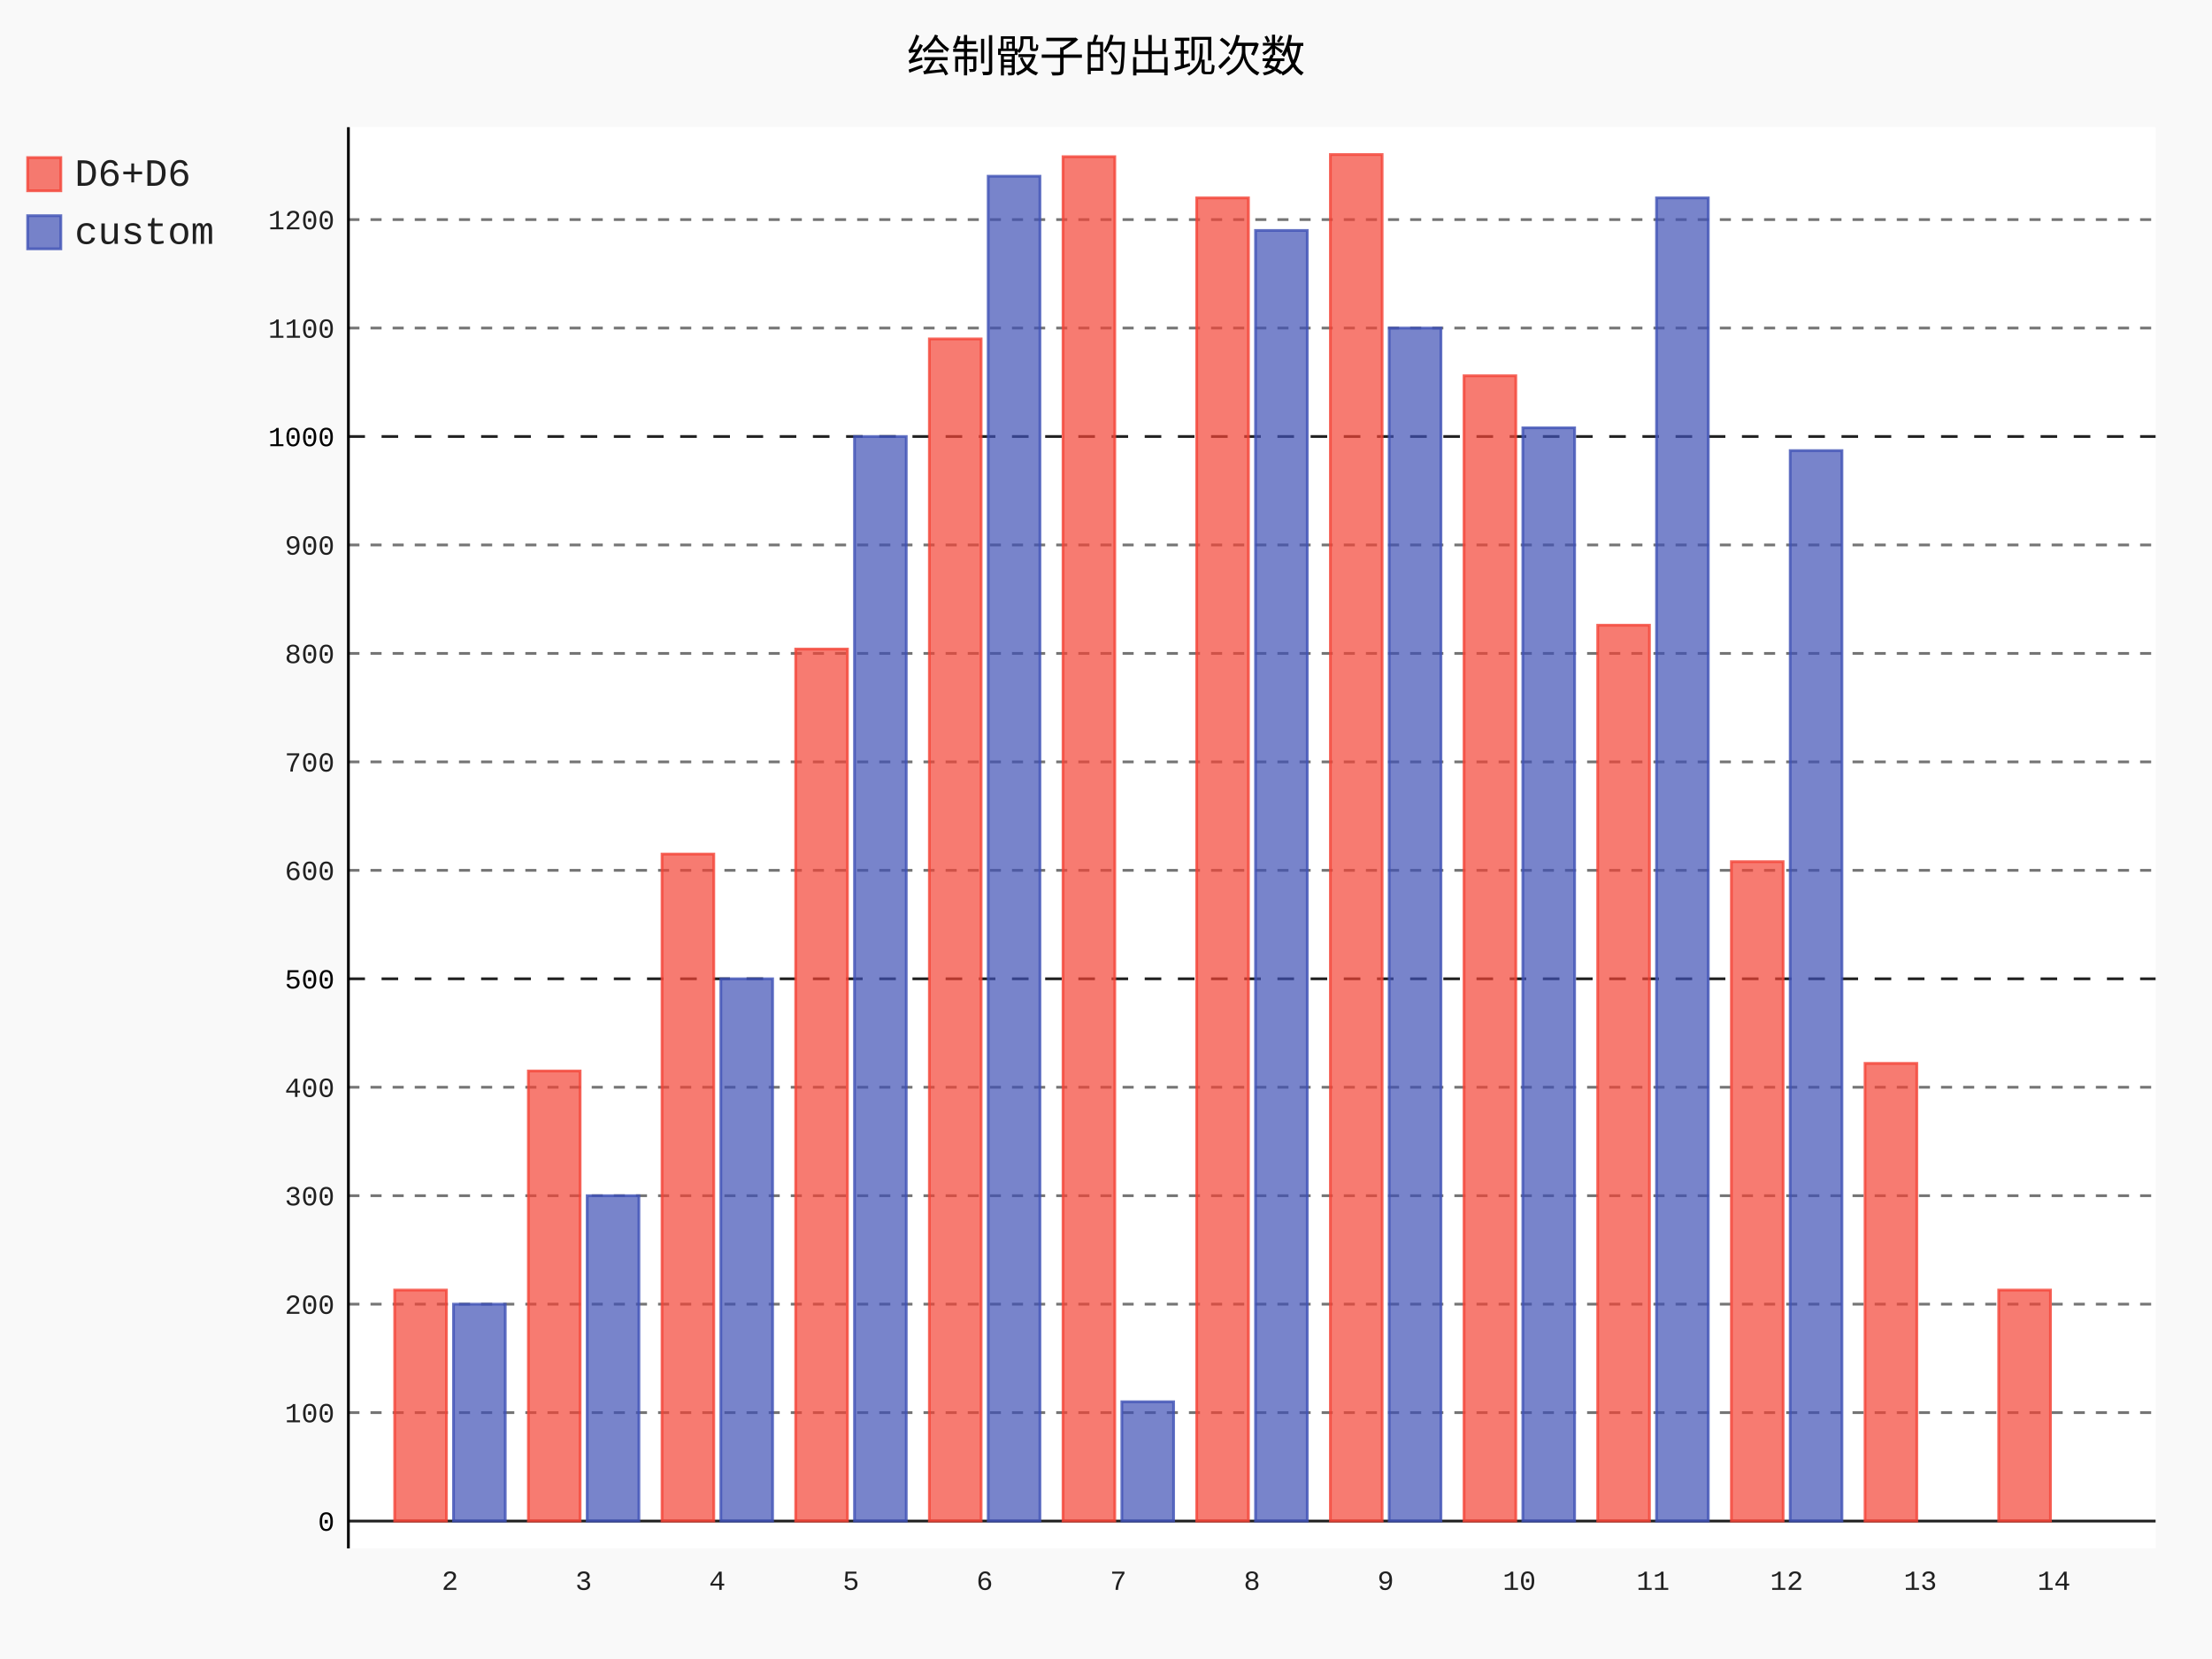
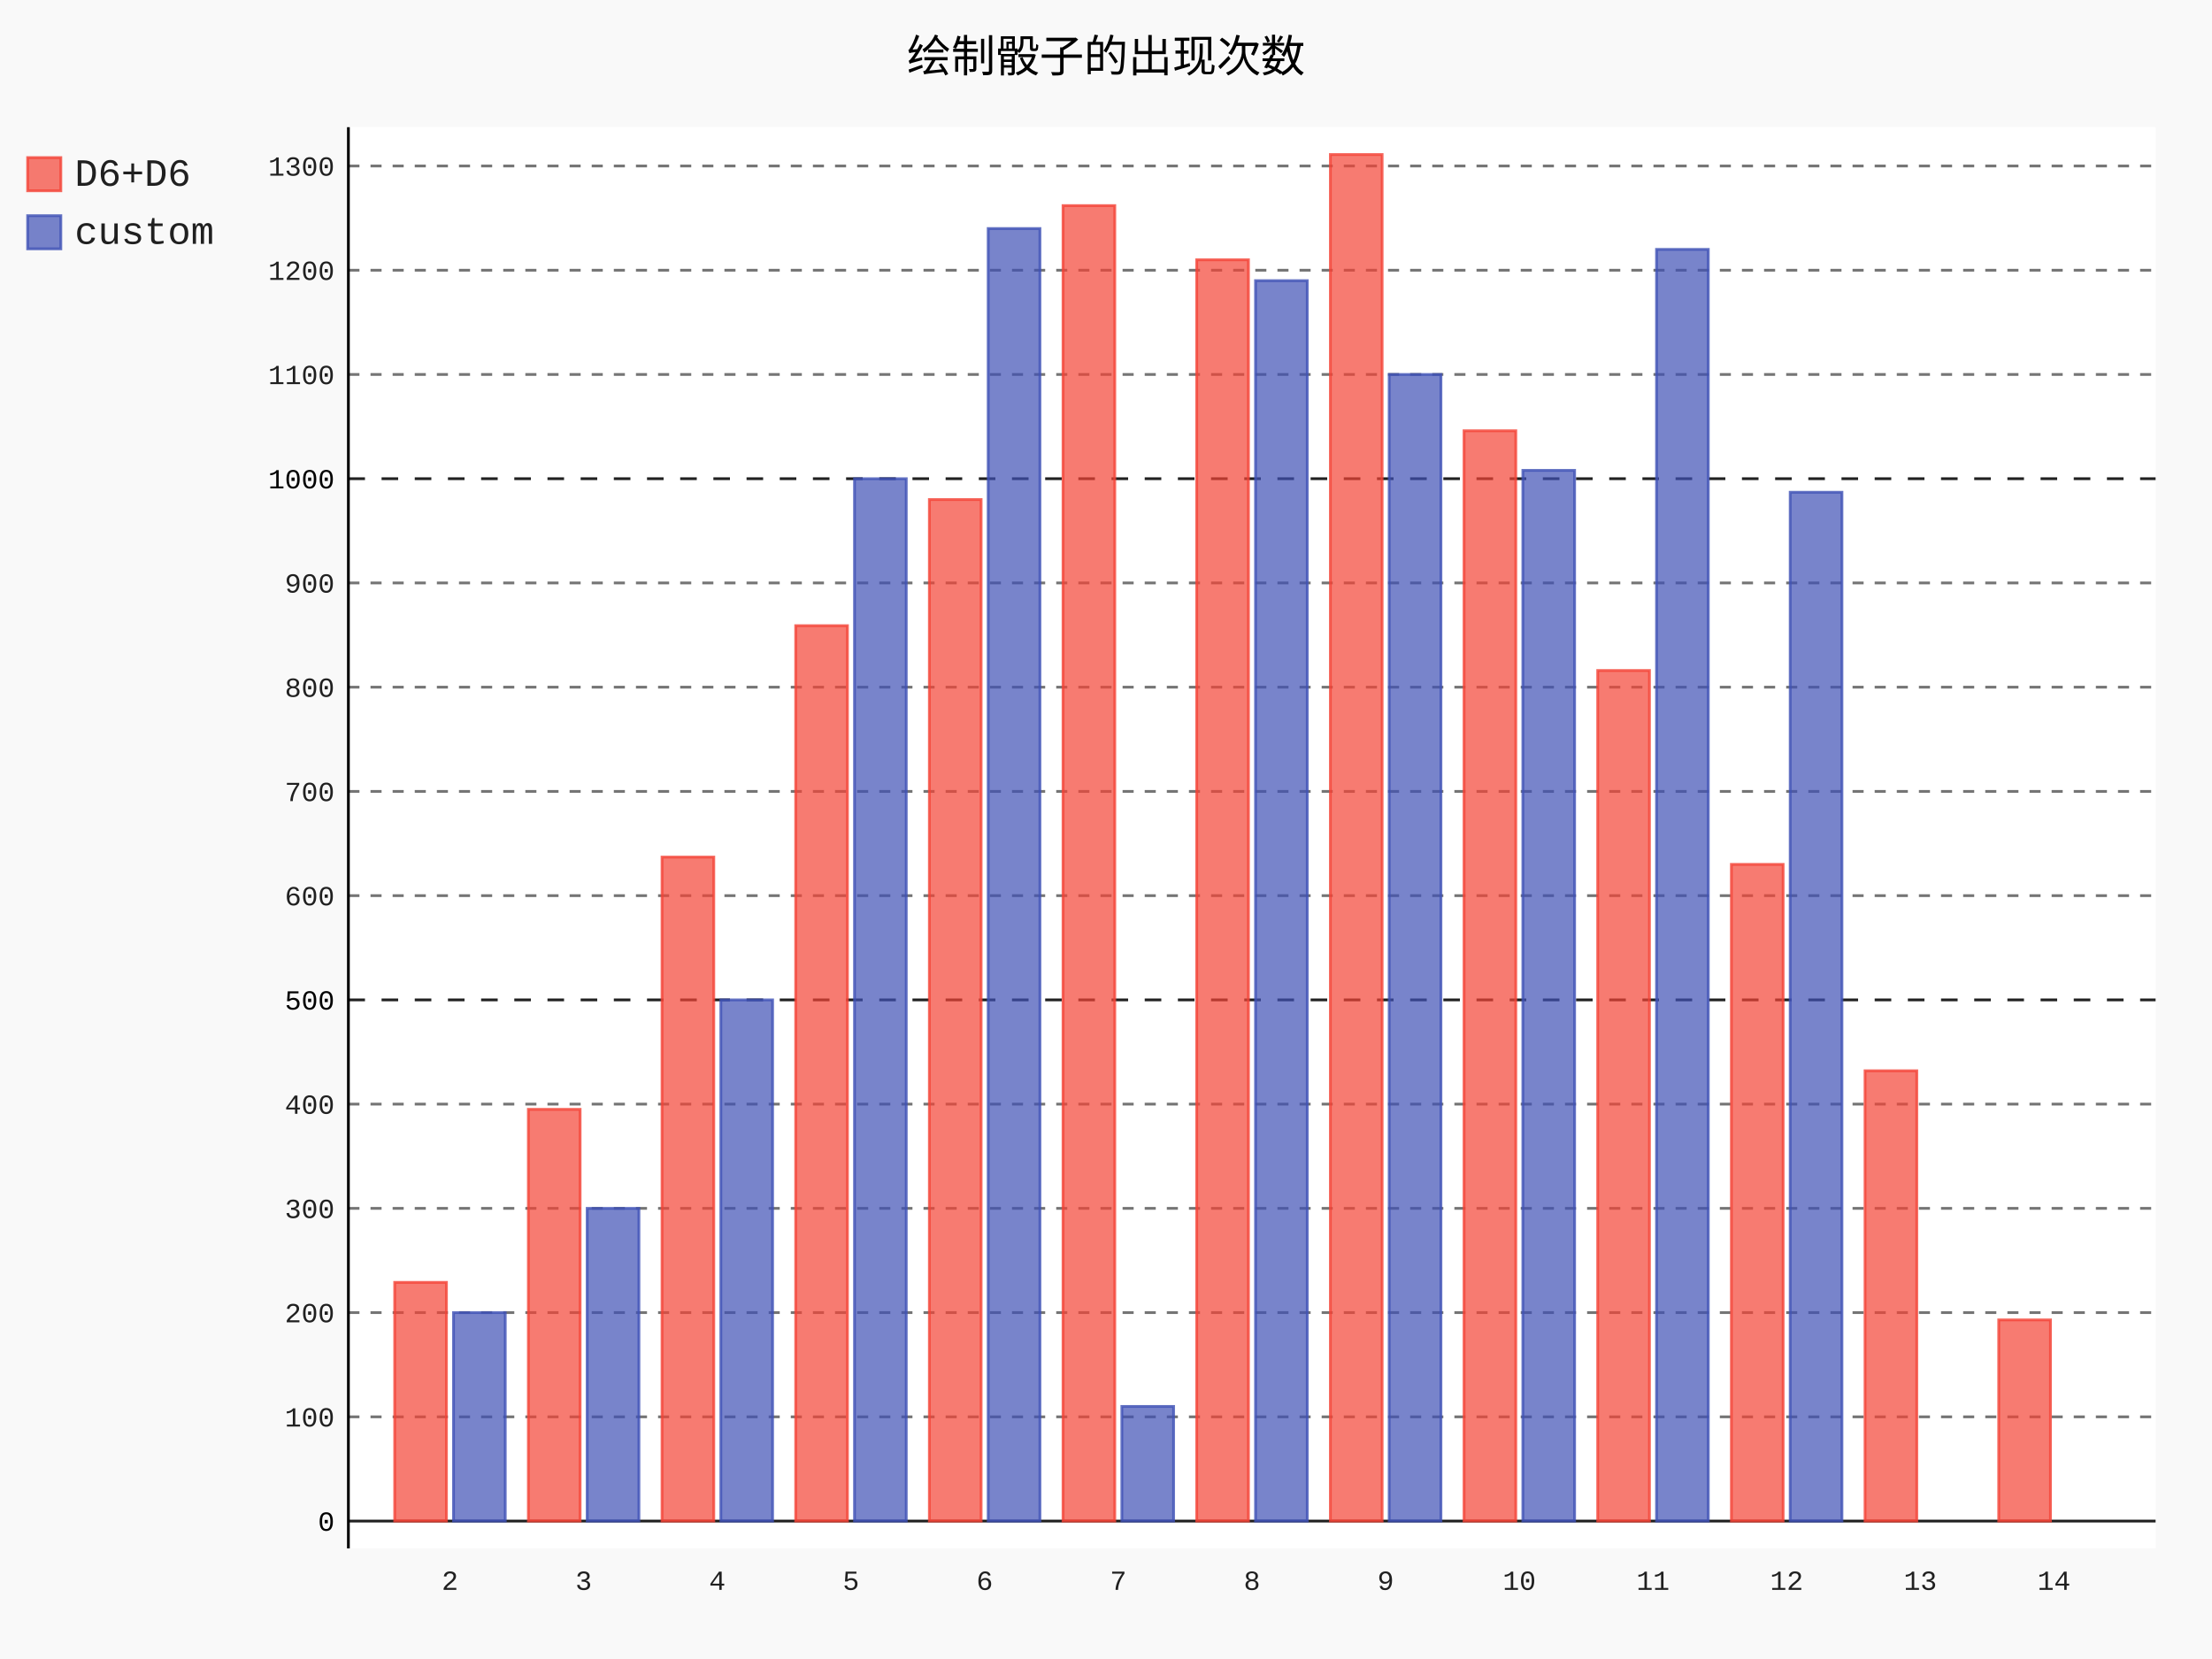
- <svg xmlns="http://www.w3.org/2000/svg" id="chart-95f8122e-3323-46b1-a110-5b7c514f5317" class="pygal-chart" viewBox="0 0 800 600">
+ <svg xmlns="http://www.w3.org/2000/svg" class="pygal-chart" id="chart-ae7b9d26-a4ba-4b84-ab00-3c14252d86ab" viewBox="0 0 800 600">
  <defs>
-     <style type="text/css">#chart-95f8122e-3323-46b1-a110-5b7c514f5317{-webkit-user-select:none;-webkit-font-smoothing:antialiased;font-family:Consolas,"Liberation Mono",Menlo,Courier,monospace}#chart-95f8122e-3323-46b1-a110-5b7c514f5317 .title{font-family:Consolas,"Liberation Mono",Menlo,Courier,monospace;font-size:16px}#chart-95f8122e-3323-46b1-a110-5b7c514f5317 .legends .legend text{font-family:Consolas,"Liberation Mono",Menlo,Courier,monospace;font-size:14px}#chart-95f8122e-3323-46b1-a110-5b7c514f5317 .axis text{font-family:Consolas,"Liberation Mono",Menlo,Courier,monospace;font-size:10px}#chart-95f8122e-3323-46b1-a110-5b7c514f5317 .axis text.major{font-family:Consolas,"Liberation Mono",Menlo,Courier,monospace;font-size:10px}#chart-95f8122e-3323-46b1-a110-5b7c514f5317 .text-overlay text.value{font-family:Consolas,"Liberation Mono",Menlo,Courier,monospace;font-size:16px}#chart-95f8122e-3323-46b1-a110-5b7c514f5317 .text-overlay text.label{font-family:Consolas,"Liberation Mono",Menlo,Courier,monospace;font-size:10px}#chart-95f8122e-3323-46b1-a110-5b7c514f5317 .tooltip{font-family:Consolas,"Liberation Mono",Menlo,Courier,monospace;font-size:14px}#chart-95f8122e-3323-46b1-a110-5b7c514f5317 text.no_data{font-family:Consolas,"Liberation Mono",Menlo,Courier,monospace;font-size:64px}
- #chart-95f8122e-3323-46b1-a110-5b7c514f5317{background-color:rgba(249,249,249,1)}#chart-95f8122e-3323-46b1-a110-5b7c514f5317 path,#chart-95f8122e-3323-46b1-a110-5b7c514f5317 line,#chart-95f8122e-3323-46b1-a110-5b7c514f5317 rect,#chart-95f8122e-3323-46b1-a110-5b7c514f5317 circle{-webkit-transition:150ms;-moz-transition:150ms;transition:150ms}#chart-95f8122e-3323-46b1-a110-5b7c514f5317 .graph &gt; .background{fill:rgba(249,249,249,1)}#chart-95f8122e-3323-46b1-a110-5b7c514f5317 .plot &gt; .background{fill:rgba(255,255,255,1)}#chart-95f8122e-3323-46b1-a110-5b7c514f5317 .graph{fill:rgba(0,0,0,.87)}#chart-95f8122e-3323-46b1-a110-5b7c514f5317 text.no_data{fill:rgba(0,0,0,1)}#chart-95f8122e-3323-46b1-a110-5b7c514f5317 .title{fill:rgba(0,0,0,1)}#chart-95f8122e-3323-46b1-a110-5b7c514f5317 .legends .legend text{fill:rgba(0,0,0,.87)}#chart-95f8122e-3323-46b1-a110-5b7c514f5317 .legends .legend:hover text{fill:rgba(0,0,0,1)}#chart-95f8122e-3323-46b1-a110-5b7c514f5317 .axis .line{stroke:rgba(0,0,0,1)}#chart-95f8122e-3323-46b1-a110-5b7c514f5317 .axis .guide.line{stroke:rgba(0,0,0,.54)}#chart-95f8122e-3323-46b1-a110-5b7c514f5317 .axis .major.line{stroke:rgba(0,0,0,.87)}#chart-95f8122e-3323-46b1-a110-5b7c514f5317 .axis text.major{fill:rgba(0,0,0,1)}#chart-95f8122e-3323-46b1-a110-5b7c514f5317 .axis.y .guides:hover .guide.line,#chart-95f8122e-3323-46b1-a110-5b7c514f5317 .line-graph .axis.x .guides:hover .guide.line,#chart-95f8122e-3323-46b1-a110-5b7c514f5317 .stackedline-graph .axis.x .guides:hover .guide.line,#chart-95f8122e-3323-46b1-a110-5b7c514f5317 .xy-graph .axis.x .guides:hover .guide.line{stroke:rgba(0,0,0,1)}#chart-95f8122e-3323-46b1-a110-5b7c514f5317 .axis .guides:hover text{fill:rgba(0,0,0,1)}#chart-95f8122e-3323-46b1-a110-5b7c514f5317 .reactive{fill-opacity:.7;stroke-opacity:.8}#chart-95f8122e-3323-46b1-a110-5b7c514f5317 .ci{stroke:rgba(0,0,0,.87)}#chart-95f8122e-3323-46b1-a110-5b7c514f5317 .reactive.active,#chart-95f8122e-3323-46b1-a110-5b7c514f5317 .active .reactive{fill-opacity:.8;stroke-opacity:.9;stroke-width:4}#chart-95f8122e-3323-46b1-a110-5b7c514f5317 .ci .reactive.active{stroke-width:1.5}#chart-95f8122e-3323-46b1-a110-5b7c514f5317 .series text{fill:rgba(0,0,0,1)}#chart-95f8122e-3323-46b1-a110-5b7c514f5317 .tooltip rect{fill:rgba(255,255,255,1);stroke:rgba(0,0,0,1);-webkit-transition:opacity 150ms;-moz-transition:opacity 150ms;transition:opacity 150ms}#chart-95f8122e-3323-46b1-a110-5b7c514f5317 .tooltip .label{fill:rgba(0,0,0,.87)}#chart-95f8122e-3323-46b1-a110-5b7c514f5317 .tooltip .label{fill:rgba(0,0,0,.87)}#chart-95f8122e-3323-46b1-a110-5b7c514f5317 .tooltip .legend{font-size:.8em;fill:rgba(0,0,0,.54)}#chart-95f8122e-3323-46b1-a110-5b7c514f5317 .tooltip .x_label{font-size:.6em;fill:rgba(0,0,0,1)}#chart-95f8122e-3323-46b1-a110-5b7c514f5317 .tooltip .xlink{font-size:.5em;text-decoration:underline}#chart-95f8122e-3323-46b1-a110-5b7c514f5317 .tooltip .value{font-size:1.5em}#chart-95f8122e-3323-46b1-a110-5b7c514f5317 .bound{font-size:.5em}#chart-95f8122e-3323-46b1-a110-5b7c514f5317 .max-value{font-size:.75em;fill:rgba(0,0,0,.54)}#chart-95f8122e-3323-46b1-a110-5b7c514f5317 .map-element{fill:rgba(255,255,255,1);stroke:rgba(0,0,0,.54) !important}#chart-95f8122e-3323-46b1-a110-5b7c514f5317 .map-element .reactive{fill-opacity:inherit;stroke-opacity:inherit}#chart-95f8122e-3323-46b1-a110-5b7c514f5317 .color-0,#chart-95f8122e-3323-46b1-a110-5b7c514f5317 .color-0 a:visited{stroke:#F44336;fill:#F44336}#chart-95f8122e-3323-46b1-a110-5b7c514f5317 .color-1,#chart-95f8122e-3323-46b1-a110-5b7c514f5317 .color-1 a:visited{stroke:#3F51B5;fill:#3F51B5}#chart-95f8122e-3323-46b1-a110-5b7c514f5317 .text-overlay .color-0 text{fill:black}#chart-95f8122e-3323-46b1-a110-5b7c514f5317 .text-overlay .color-1 text{fill:black}
- #chart-95f8122e-3323-46b1-a110-5b7c514f5317 text.no_data{text-anchor:middle}#chart-95f8122e-3323-46b1-a110-5b7c514f5317 .guide.line{fill:none}#chart-95f8122e-3323-46b1-a110-5b7c514f5317 .centered{text-anchor:middle}#chart-95f8122e-3323-46b1-a110-5b7c514f5317 .title{text-anchor:middle}#chart-95f8122e-3323-46b1-a110-5b7c514f5317 .legends .legend text{fill-opacity:1}#chart-95f8122e-3323-46b1-a110-5b7c514f5317 .axis.x text{text-anchor:middle}#chart-95f8122e-3323-46b1-a110-5b7c514f5317 .axis.x:not(.web) text[transform]{text-anchor:start}#chart-95f8122e-3323-46b1-a110-5b7c514f5317 .axis.x:not(.web) text[transform].backwards{text-anchor:end}#chart-95f8122e-3323-46b1-a110-5b7c514f5317 .axis.y text{text-anchor:end}#chart-95f8122e-3323-46b1-a110-5b7c514f5317 .axis.y text[transform].backwards{text-anchor:start}#chart-95f8122e-3323-46b1-a110-5b7c514f5317 .axis.y2 text{text-anchor:start}#chart-95f8122e-3323-46b1-a110-5b7c514f5317 .axis.y2 text[transform].backwards{text-anchor:end}#chart-95f8122e-3323-46b1-a110-5b7c514f5317 .axis .guide.line{stroke-dasharray:4,4}#chart-95f8122e-3323-46b1-a110-5b7c514f5317 .axis .major.guide.line{stroke-dasharray:6,6}#chart-95f8122e-3323-46b1-a110-5b7c514f5317 .horizontal .axis.y .guide.line,#chart-95f8122e-3323-46b1-a110-5b7c514f5317 .horizontal .axis.y2 .guide.line,#chart-95f8122e-3323-46b1-a110-5b7c514f5317 .vertical .axis.x .guide.line{opacity:0}#chart-95f8122e-3323-46b1-a110-5b7c514f5317 .horizontal .axis.always_show .guide.line,#chart-95f8122e-3323-46b1-a110-5b7c514f5317 .vertical .axis.always_show .guide.line{opacity:1 !important}#chart-95f8122e-3323-46b1-a110-5b7c514f5317 .axis.y .guides:hover .guide.line,#chart-95f8122e-3323-46b1-a110-5b7c514f5317 .axis.y2 .guides:hover .guide.line,#chart-95f8122e-3323-46b1-a110-5b7c514f5317 .axis.x .guides:hover .guide.line{opacity:1}#chart-95f8122e-3323-46b1-a110-5b7c514f5317 .axis .guides:hover text{opacity:1}#chart-95f8122e-3323-46b1-a110-5b7c514f5317 .nofill{fill:none}#chart-95f8122e-3323-46b1-a110-5b7c514f5317 .subtle-fill{fill-opacity:.2}#chart-95f8122e-3323-46b1-a110-5b7c514f5317 .dot{stroke-width:1px;fill-opacity:1}#chart-95f8122e-3323-46b1-a110-5b7c514f5317 .dot.active{stroke-width:5px}#chart-95f8122e-3323-46b1-a110-5b7c514f5317 .dot.negative{fill:transparent}#chart-95f8122e-3323-46b1-a110-5b7c514f5317 text,#chart-95f8122e-3323-46b1-a110-5b7c514f5317 tspan{stroke:none !important}#chart-95f8122e-3323-46b1-a110-5b7c514f5317 .series text.active{opacity:1}#chart-95f8122e-3323-46b1-a110-5b7c514f5317 .tooltip rect{fill-opacity:.95;stroke-width:.5}#chart-95f8122e-3323-46b1-a110-5b7c514f5317 .tooltip text{fill-opacity:1}#chart-95f8122e-3323-46b1-a110-5b7c514f5317 .showable{visibility:hidden}#chart-95f8122e-3323-46b1-a110-5b7c514f5317 .showable.shown{visibility:visible}#chart-95f8122e-3323-46b1-a110-5b7c514f5317 .gauge-background{fill:rgba(229,229,229,1);stroke:none}#chart-95f8122e-3323-46b1-a110-5b7c514f5317 .bg-lines{stroke:rgba(249,249,249,1);stroke-width:2px}</style>
+     <style type="text/css">#chart-ae7b9d26-a4ba-4b84-ab00-3c14252d86ab{-webkit-user-select:none;-webkit-font-smoothing:antialiased;font-family:Consolas,"Liberation Mono",Menlo,Courier,monospace}#chart-ae7b9d26-a4ba-4b84-ab00-3c14252d86ab .title{font-family:Consolas,"Liberation Mono",Menlo,Courier,monospace;font-size:16px}#chart-ae7b9d26-a4ba-4b84-ab00-3c14252d86ab .legends .legend text{font-family:Consolas,"Liberation Mono",Menlo,Courier,monospace;font-size:14px}#chart-ae7b9d26-a4ba-4b84-ab00-3c14252d86ab .axis text{font-family:Consolas,"Liberation Mono",Menlo,Courier,monospace;font-size:10px}#chart-ae7b9d26-a4ba-4b84-ab00-3c14252d86ab .axis text.major{font-family:Consolas,"Liberation Mono",Menlo,Courier,monospace;font-size:10px}#chart-ae7b9d26-a4ba-4b84-ab00-3c14252d86ab .text-overlay text.value{font-family:Consolas,"Liberation Mono",Menlo,Courier,monospace;font-size:16px}#chart-ae7b9d26-a4ba-4b84-ab00-3c14252d86ab .text-overlay text.label{font-family:Consolas,"Liberation Mono",Menlo,Courier,monospace;font-size:10px}#chart-ae7b9d26-a4ba-4b84-ab00-3c14252d86ab .tooltip{font-family:Consolas,"Liberation Mono",Menlo,Courier,monospace;font-size:14px}#chart-ae7b9d26-a4ba-4b84-ab00-3c14252d86ab text.no_data{font-family:Consolas,"Liberation Mono",Menlo,Courier,monospace;font-size:64px}
+ #chart-ae7b9d26-a4ba-4b84-ab00-3c14252d86ab{background-color:rgba(249,249,249,1)}#chart-ae7b9d26-a4ba-4b84-ab00-3c14252d86ab path,#chart-ae7b9d26-a4ba-4b84-ab00-3c14252d86ab line,#chart-ae7b9d26-a4ba-4b84-ab00-3c14252d86ab rect,#chart-ae7b9d26-a4ba-4b84-ab00-3c14252d86ab circle{-webkit-transition:150ms;-moz-transition:150ms;transition:150ms}#chart-ae7b9d26-a4ba-4b84-ab00-3c14252d86ab .graph &gt; .background{fill:rgba(249,249,249,1)}#chart-ae7b9d26-a4ba-4b84-ab00-3c14252d86ab .plot &gt; .background{fill:rgba(255,255,255,1)}#chart-ae7b9d26-a4ba-4b84-ab00-3c14252d86ab .graph{fill:rgba(0,0,0,.87)}#chart-ae7b9d26-a4ba-4b84-ab00-3c14252d86ab text.no_data{fill:rgba(0,0,0,1)}#chart-ae7b9d26-a4ba-4b84-ab00-3c14252d86ab .title{fill:rgba(0,0,0,1)}#chart-ae7b9d26-a4ba-4b84-ab00-3c14252d86ab .legends .legend text{fill:rgba(0,0,0,.87)}#chart-ae7b9d26-a4ba-4b84-ab00-3c14252d86ab .legends .legend:hover text{fill:rgba(0,0,0,1)}#chart-ae7b9d26-a4ba-4b84-ab00-3c14252d86ab .axis .line{stroke:rgba(0,0,0,1)}#chart-ae7b9d26-a4ba-4b84-ab00-3c14252d86ab .axis .guide.line{stroke:rgba(0,0,0,.54)}#chart-ae7b9d26-a4ba-4b84-ab00-3c14252d86ab .axis .major.line{stroke:rgba(0,0,0,.87)}#chart-ae7b9d26-a4ba-4b84-ab00-3c14252d86ab .axis text.major{fill:rgba(0,0,0,1)}#chart-ae7b9d26-a4ba-4b84-ab00-3c14252d86ab .axis.y .guides:hover .guide.line,#chart-ae7b9d26-a4ba-4b84-ab00-3c14252d86ab .line-graph .axis.x .guides:hover .guide.line,#chart-ae7b9d26-a4ba-4b84-ab00-3c14252d86ab .stackedline-graph .axis.x .guides:hover .guide.line,#chart-ae7b9d26-a4ba-4b84-ab00-3c14252d86ab .xy-graph .axis.x .guides:hover .guide.line{stroke:rgba(0,0,0,1)}#chart-ae7b9d26-a4ba-4b84-ab00-3c14252d86ab .axis .guides:hover text{fill:rgba(0,0,0,1)}#chart-ae7b9d26-a4ba-4b84-ab00-3c14252d86ab .reactive{fill-opacity:.7;stroke-opacity:.8}#chart-ae7b9d26-a4ba-4b84-ab00-3c14252d86ab .ci{stroke:rgba(0,0,0,.87)}#chart-ae7b9d26-a4ba-4b84-ab00-3c14252d86ab .reactive.active,#chart-ae7b9d26-a4ba-4b84-ab00-3c14252d86ab .active .reactive{fill-opacity:.8;stroke-opacity:.9;stroke-width:4}#chart-ae7b9d26-a4ba-4b84-ab00-3c14252d86ab .ci .reactive.active{stroke-width:1.5}#chart-ae7b9d26-a4ba-4b84-ab00-3c14252d86ab .series text{fill:rgba(0,0,0,1)}#chart-ae7b9d26-a4ba-4b84-ab00-3c14252d86ab .tooltip rect{fill:rgba(255,255,255,1);stroke:rgba(0,0,0,1);-webkit-transition:opacity 150ms;-moz-transition:opacity 150ms;transition:opacity 150ms}#chart-ae7b9d26-a4ba-4b84-ab00-3c14252d86ab .tooltip .label{fill:rgba(0,0,0,.87)}#chart-ae7b9d26-a4ba-4b84-ab00-3c14252d86ab .tooltip .label{fill:rgba(0,0,0,.87)}#chart-ae7b9d26-a4ba-4b84-ab00-3c14252d86ab .tooltip .legend{font-size:.8em;fill:rgba(0,0,0,.54)}#chart-ae7b9d26-a4ba-4b84-ab00-3c14252d86ab .tooltip .x_label{font-size:.6em;fill:rgba(0,0,0,1)}#chart-ae7b9d26-a4ba-4b84-ab00-3c14252d86ab .tooltip .xlink{font-size:.5em;text-decoration:underline}#chart-ae7b9d26-a4ba-4b84-ab00-3c14252d86ab .tooltip .value{font-size:1.5em}#chart-ae7b9d26-a4ba-4b84-ab00-3c14252d86ab .bound{font-size:.5em}#chart-ae7b9d26-a4ba-4b84-ab00-3c14252d86ab .max-value{font-size:.75em;fill:rgba(0,0,0,.54)}#chart-ae7b9d26-a4ba-4b84-ab00-3c14252d86ab .map-element{fill:rgba(255,255,255,1);stroke:rgba(0,0,0,.54) !important}#chart-ae7b9d26-a4ba-4b84-ab00-3c14252d86ab .map-element .reactive{fill-opacity:inherit;stroke-opacity:inherit}#chart-ae7b9d26-a4ba-4b84-ab00-3c14252d86ab .color-0,#chart-ae7b9d26-a4ba-4b84-ab00-3c14252d86ab .color-0 a:visited{stroke:#F44336;fill:#F44336}#chart-ae7b9d26-a4ba-4b84-ab00-3c14252d86ab .color-1,#chart-ae7b9d26-a4ba-4b84-ab00-3c14252d86ab .color-1 a:visited{stroke:#3F51B5;fill:#3F51B5}#chart-ae7b9d26-a4ba-4b84-ab00-3c14252d86ab .text-overlay .color-0 text{fill:black}#chart-ae7b9d26-a4ba-4b84-ab00-3c14252d86ab .text-overlay .color-1 text{fill:black}
+ #chart-ae7b9d26-a4ba-4b84-ab00-3c14252d86ab text.no_data{text-anchor:middle}#chart-ae7b9d26-a4ba-4b84-ab00-3c14252d86ab .guide.line{fill:none}#chart-ae7b9d26-a4ba-4b84-ab00-3c14252d86ab .centered{text-anchor:middle}#chart-ae7b9d26-a4ba-4b84-ab00-3c14252d86ab .title{text-anchor:middle}#chart-ae7b9d26-a4ba-4b84-ab00-3c14252d86ab .legends .legend text{fill-opacity:1}#chart-ae7b9d26-a4ba-4b84-ab00-3c14252d86ab .axis.x text{text-anchor:middle}#chart-ae7b9d26-a4ba-4b84-ab00-3c14252d86ab .axis.x:not(.web) text[transform]{text-anchor:start}#chart-ae7b9d26-a4ba-4b84-ab00-3c14252d86ab .axis.x:not(.web) text[transform].backwards{text-anchor:end}#chart-ae7b9d26-a4ba-4b84-ab00-3c14252d86ab .axis.y text{text-anchor:end}#chart-ae7b9d26-a4ba-4b84-ab00-3c14252d86ab .axis.y text[transform].backwards{text-anchor:start}#chart-ae7b9d26-a4ba-4b84-ab00-3c14252d86ab .axis.y2 text{text-anchor:start}#chart-ae7b9d26-a4ba-4b84-ab00-3c14252d86ab .axis.y2 text[transform].backwards{text-anchor:end}#chart-ae7b9d26-a4ba-4b84-ab00-3c14252d86ab .axis .guide.line{stroke-dasharray:4,4}#chart-ae7b9d26-a4ba-4b84-ab00-3c14252d86ab .axis .major.guide.line{stroke-dasharray:6,6}#chart-ae7b9d26-a4ba-4b84-ab00-3c14252d86ab .horizontal .axis.y .guide.line,#chart-ae7b9d26-a4ba-4b84-ab00-3c14252d86ab .horizontal .axis.y2 .guide.line,#chart-ae7b9d26-a4ba-4b84-ab00-3c14252d86ab .vertical .axis.x .guide.line{opacity:0}#chart-ae7b9d26-a4ba-4b84-ab00-3c14252d86ab .horizontal .axis.always_show .guide.line,#chart-ae7b9d26-a4ba-4b84-ab00-3c14252d86ab .vertical .axis.always_show .guide.line{opacity:1 !important}#chart-ae7b9d26-a4ba-4b84-ab00-3c14252d86ab .axis.y .guides:hover .guide.line,#chart-ae7b9d26-a4ba-4b84-ab00-3c14252d86ab .axis.y2 .guides:hover .guide.line,#chart-ae7b9d26-a4ba-4b84-ab00-3c14252d86ab .axis.x .guides:hover .guide.line{opacity:1}#chart-ae7b9d26-a4ba-4b84-ab00-3c14252d86ab .axis .guides:hover text{opacity:1}#chart-ae7b9d26-a4ba-4b84-ab00-3c14252d86ab .nofill{fill:none}#chart-ae7b9d26-a4ba-4b84-ab00-3c14252d86ab .subtle-fill{fill-opacity:.2}#chart-ae7b9d26-a4ba-4b84-ab00-3c14252d86ab .dot{stroke-width:1px;fill-opacity:1}#chart-ae7b9d26-a4ba-4b84-ab00-3c14252d86ab .dot.active{stroke-width:5px}#chart-ae7b9d26-a4ba-4b84-ab00-3c14252d86ab .dot.negative{fill:transparent}#chart-ae7b9d26-a4ba-4b84-ab00-3c14252d86ab text,#chart-ae7b9d26-a4ba-4b84-ab00-3c14252d86ab tspan{stroke:none !important}#chart-ae7b9d26-a4ba-4b84-ab00-3c14252d86ab .series text.active{opacity:1}#chart-ae7b9d26-a4ba-4b84-ab00-3c14252d86ab .tooltip rect{fill-opacity:.95;stroke-width:.5}#chart-ae7b9d26-a4ba-4b84-ab00-3c14252d86ab .tooltip text{fill-opacity:1}#chart-ae7b9d26-a4ba-4b84-ab00-3c14252d86ab .showable{visibility:hidden}#chart-ae7b9d26-a4ba-4b84-ab00-3c14252d86ab .showable.shown{visibility:visible}#chart-ae7b9d26-a4ba-4b84-ab00-3c14252d86ab .gauge-background{fill:rgba(229,229,229,1);stroke:none}#chart-ae7b9d26-a4ba-4b84-ab00-3c14252d86ab .bg-lines{stroke:rgba(249,249,249,1);stroke-width:2px}</style>
  </defs>
  <g class="graph bar-graph vertical">
    <rect class="background" height="600" width="800" x="0" y="0" />
    <g class="plot" transform="translate(126, 46)">
      <rect class="background" height="514" width="653.6" x="0" y="0" />
      <g class="axis y always_show">
        <g class="guides">
          <path class="axis major line" d="M0 504.115 h653.6" />
          <text class="major" x="-5" y="507.615">0</text>
        </g>
        <g class="guides">
-           <path class="guide line" d="M0 464.891 h653.6" />
-           <text class="" x="-5" y="468.391">100</text>
-         </g>
-         <g class="guides">
-           <path class="guide line" d="M0 425.666 h653.6" />
-           <text class="" x="-5" y="429.166">200</text>
-         </g>
-         <g class="guides">
-           <path class="guide line" d="M0 386.441 h653.6" />
-           <text class="" x="-5" y="389.941">300</text>
-         </g>
-         <g class="guides">
-           <path class="guide line" d="M0 347.217 h653.6" />
-           <text class="" x="-5" y="350.717">400</text>
-         </g>
-         <g class="guides">
-           <path class="major guide line" d="M0 307.992 h653.6" />
-           <text class="major" x="-5" y="311.492">500</text>
-         </g>
-         <g class="guides">
-           <path class="guide line" d="M0 268.767 h653.6" />
-           <text class="" x="-5" y="272.267">600</text>
-         </g>
-         <g class="guides">
-           <path class="guide line" d="M0 229.543 h653.6" />
-           <text class="" x="-5" y="233.043">700</text>
-         </g>
-         <g class="guides">
-           <path class="guide line" d="M0 190.318 h653.6" />
-           <text class="" x="-5" y="193.818">800</text>
-         </g>
-         <g class="guides">
-           <path class="guide line" d="M0 151.093 h653.6" />
-           <text class="" x="-5" y="154.593">900</text>
-         </g>
-         <g class="guides">
-           <path class="major guide line" d="M0 111.869 h653.6" />
-           <text class="major" x="-5" y="115.369">1000</text>
-         </g>
-         <g class="guides">
-           <path class="guide line" d="M0 72.644 h653.6" />
-           <text class="" x="-5" y="76.144">1100</text>
-         </g>
-         <g class="guides">
-           <path class="guide line" d="M0 33.419 h653.6" />
-           <text class="" x="-5" y="36.919">1200</text>
+           <path class="guide line" d="M0 466.417 h653.6" />
+           <text class="" x="-5" y="469.917">100</text>
+         </g>
+         <g class="guides">
+           <path class="guide line" d="M0 428.718 h653.6" />
+           <text class="" x="-5" y="432.218">200</text>
+         </g>
+         <g class="guides">
+           <path class="guide line" d="M0 391.019 h653.6" />
+           <text class="" x="-5" y="394.519">300</text>
+         </g>
+         <g class="guides">
+           <path class="guide line" d="M0 353.32 h653.6" />
+           <text class="" x="-5" y="356.82">400</text>
+         </g>
+         <g class="guides">
+           <path class="major guide line" d="M0 315.622 h653.6" />
+           <text class="major" x="-5" y="319.122">500</text>
+         </g>
+         <g class="guides">
+           <path class="guide line" d="M0 277.923 h653.6" />
+           <text class="" x="-5" y="281.423">600</text>
+         </g>
+         <g class="guides">
+           <path class="guide line" d="M0 240.224 h653.6" />
+           <text class="" x="-5" y="243.724">700</text>
+         </g>
+         <g class="guides">
+           <path class="guide line" d="M0 202.525 h653.6" />
+           <text class="" x="-5" y="206.025">800</text>
+         </g>
+         <g class="guides">
+           <path class="guide line" d="M0 164.827 h653.6" />
+           <text class="" x="-5" y="168.327">900</text>
+         </g>
+         <g class="guides">
+           <path class="major guide line" d="M0 127.128 h653.6" />
+           <text class="major" x="-5" y="130.628">1000</text>
+         </g>
+         <g class="guides">
+           <path class="guide line" d="M0 89.429 h653.6" />
+           <text class="" x="-5" y="92.929">1100</text>
+         </g>
+         <g class="guides">
+           <path class="guide line" d="M0 51.73 h653.6" />
+           <text class="" x="-5" y="55.23">1200</text>
+         </g>
+         <g class="guides">
+           <path class="guide line" d="M0 14.031 h653.6" />
+           <text class="" x="-5" y="17.531">1300</text>
        </g>
      </g>
      <g class="axis x">
        <path class="line" d="M0 0 v514" />
        <g class="guides">
          <path class="guide line" d="M36.741 0 v514" />
          <text class="" x="36.741" y="529.0">2</text>
        </g>
        <g class="guides">
          <path class="guide line" d="M85.084 0 v514" />
          <text class="" x="85.084" y="529.0">3</text>
        </g>
        <g class="guides">
          <path class="guide line" d="M133.427 0 v514" />
          <text class="" x="133.427" y="529.0">4</text>
        </g>
        <g class="guides">
          <path class="guide line" d="M181.77 0 v514" />
          <text class="" x="181.77" y="529.0">5</text>
        </g>
        <g class="guides">
          <path class="guide line" d="M230.114 0 v514" />
          <text class="" x="230.114" y="529.0">6</text>
        </g>
        <g class="guides">
          <path class="guide line" d="M278.457 0 v514" />
          <text class="" x="278.457" y="529.0">7</text>
        </g>
        <g class="guides">
          <path class="guide line" d="M326.8 0 v514" />
          <text class="" x="326.8" y="529.0">8</text>
        </g>
        <g class="guides">
          <path class="guide line" d="M375.143 0 v514" />
          <text class="" x="375.143" y="529.0">9</text>
        </g>
        <g class="guides">
          <path class="guide line" d="M423.486 0 v514" />
          <text class="" x="423.486" y="529.0">10</text>
        </g>
        <g class="guides">
          <path class="guide line" d="M471.83 0 v514" />
          <text class="" x="471.83" y="529.0">11</text>
        </g>
        <g class="guides">
          <path class="guide line" d="M520.173 0 v514" />
          <text class="" x="520.173" y="529.0">12</text>
        </g>
        <g class="guides">
          <path class="guide line" d="M568.516 0 v514" />
          <text class="" x="568.516" y="529.0">13</text>
        </g>
        <g class="guides">
          <path class="guide line" d="M616.859 0 v514" />
          <text class="" x="616.859" y="529.0">14</text>
        </g>
      </g>
      <g class="series serie-0 color-0">
        <g class="bars">
          <g class="bar">
-             <rect class="rect reactive tooltip-trigger" height="83.549" rx="0" ry="0" width="18.718" x="16.746" y="420.567" />
-           </g>
-           <g class="bar">
-             <rect class="rect reactive tooltip-trigger" height="162.782" rx="0" ry="0" width="18.718" x="65.089" y="341.333" />
-           </g>
-           <g class="bar">
-             <rect class="rect reactive tooltip-trigger" height="241.232" rx="0" ry="0" width="18.718" x="113.432" y="262.884" />
-           </g>
-           <g class="bar">
-             <rect class="rect reactive tooltip-trigger" height="315.366" rx="0" ry="0" width="18.718" x="161.776" y="188.749" />
-           </g>
-           <g class="bar">
-             <rect class="rect reactive tooltip-trigger" height="427.549" rx="0" ry="0" width="18.718" x="210.119" y="76.567" />
-           </g>
-           <g class="bar">
-             <rect class="rect reactive tooltip-trigger" height="493.446" rx="0" ry="0" width="18.718" x="258.462" y="10.669" />
-           </g>
-           <g class="bar">
-             <rect class="rect reactive tooltip-trigger" height="478.541" rx="0" ry="0" width="18.718" x="306.805" y="25.574" />
+             <rect class="rect reactive tooltip-trigger" height="86.33" rx="0" ry="0" width="18.718" x="16.746" y="417.785" />
+           </g>
+           <g class="bar">
+             <rect class="rect reactive tooltip-trigger" height="148.91" rx="0" ry="0" width="18.718" x="65.089" y="355.205" />
+           </g>
+           <g class="bar">
+             <rect class="rect reactive tooltip-trigger" height="240.141" rx="0" ry="0" width="18.718" x="113.432" y="263.974" />
+           </g>
+           <g class="bar">
+             <rect class="rect reactive tooltip-trigger" height="323.832" rx="0" ry="0" width="18.718" x="161.776" y="180.283" />
+           </g>
+           <g class="bar">
+             <rect class="rect reactive tooltip-trigger" height="369.448" rx="0" ry="0" width="18.718" x="210.119" y="134.668" />
+           </g>
+           <g class="bar">
+             <rect class="rect reactive tooltip-trigger" height="475.758" rx="0" ry="0" width="18.718" x="258.462" y="28.357" />
+           </g>
+           <g class="bar">
+             <rect class="rect reactive tooltip-trigger" height="456.155" rx="0" ry="0" width="18.718" x="306.805" y="47.96" />
          </g>
          <g class="bar">
            <rect class="rect reactive tooltip-trigger" height="494.231" rx="0" ry="0" width="18.718" x="355.148" y="9.885" />
          </g>
          <g class="bar">
-             <rect class="rect reactive tooltip-trigger" height="414.212" rx="0" ry="0" width="18.718" x="403.492" y="89.903" />
-           </g>
-           <g class="bar">
-             <rect class="rect reactive tooltip-trigger" height="323.996" rx="0" ry="0" width="18.718" x="451.835" y="180.12" />
-           </g>
-           <g class="bar">
-             <rect class="rect reactive tooltip-trigger" height="238.486" rx="0" ry="0" width="18.718" x="500.178" y="265.629" />
-           </g>
-           <g class="bar">
-             <rect class="rect reactive tooltip-trigger" height="165.528" rx="0" ry="0" width="18.718" x="548.521" y="338.587" />
-           </g>
-           <g class="bar">
-             <rect class="rect reactive tooltip-trigger" height="83.549" rx="0" ry="0" width="18.718" x="596.864" y="420.567" />
+             <rect class="rect reactive tooltip-trigger" height="394.329" rx="0" ry="0" width="18.718" x="403.492" y="109.786" />
+           </g>
+           <g class="bar">
+             <rect class="rect reactive tooltip-trigger" height="307.622" rx="0" ry="0" width="18.718" x="451.835" y="196.493" />
+           </g>
+           <g class="bar">
+             <rect class="rect reactive tooltip-trigger" height="237.502" rx="0" ry="0" width="18.718" x="500.178" y="266.613" />
+           </g>
+           <g class="bar">
+             <rect class="rect reactive tooltip-trigger" height="162.859" rx="0" ry="0" width="18.718" x="548.521" y="341.257" />
+           </g>
+           <g class="bar">
+             <rect class="rect reactive tooltip-trigger" height="72.759" rx="0" ry="0" width="18.718" x="596.864" y="431.357" />
          </g>
        </g>
      </g>
      <g class="series serie-1 color-1">
        <g class="bars">
          <g class="bar">
-             <rect class="rect reactive tooltip-trigger" height="78.449" rx="0" ry="0" width="18.718" x="38.017" y="425.666" />
-           </g>
-           <g class="bar">
-             <rect class="rect reactive tooltip-trigger" height="117.674" rx="0" ry="0" width="18.718" x="86.36" y="386.441" />
-           </g>
-           <g class="bar">
-             <rect class="rect reactive tooltip-trigger" height="196.123" rx="0" ry="0" width="18.718" x="134.703" y="307.992" />
-           </g>
-           <g class="bar">
-             <rect class="rect reactive tooltip-trigger" height="392.247" rx="0" ry="0" width="18.718" x="183.047" y="111.869" />
-           </g>
-           <g class="bar">
-             <rect class="rect reactive tooltip-trigger" height="486.386" rx="0" ry="0" width="18.718" x="231.39" y="17.73" />
-           </g>
-           <g class="bar">
-             <rect class="rect reactive tooltip-trigger" height="43.147" rx="0" ry="0" width="18.718" x="279.733" y="460.968" />
-           </g>
-           <g class="bar">
-             <rect class="rect reactive tooltip-trigger" height="466.774" rx="0" ry="0" width="18.718" x="328.076" y="37.342" />
-           </g>
-           <g class="bar">
-             <rect class="rect reactive tooltip-trigger" height="431.471" rx="0" ry="0" width="18.718" x="376.419" y="72.644" />
-           </g>
-           <g class="bar">
-             <rect class="rect reactive tooltip-trigger" height="395.385" rx="0" ry="0" width="18.718" x="424.763" y="108.731" />
-           </g>
-           <g class="bar">
-             <rect class="rect reactive tooltip-trigger" height="478.541" rx="0" ry="0" width="18.718" x="473.106" y="25.574" />
-           </g>
-           <g class="bar">
-             <rect class="rect reactive tooltip-trigger" height="387.147" rx="0" ry="0" width="18.718" x="521.449" y="116.968" />
+             <rect class="rect reactive tooltip-trigger" height="75.398" rx="0" ry="0" width="18.718" x="38.017" y="428.718" />
+           </g>
+           <g class="bar">
+             <rect class="rect reactive tooltip-trigger" height="113.096" rx="0" ry="0" width="18.718" x="86.36" y="391.019" />
+           </g>
+           <g class="bar">
+             <rect class="rect reactive tooltip-trigger" height="188.494" rx="0" ry="0" width="18.718" x="134.703" y="315.622" />
+           </g>
+           <g class="bar">
+             <rect class="rect reactive tooltip-trigger" height="376.988" rx="0" ry="0" width="18.718" x="183.047" y="127.128" />
+           </g>
+           <g class="bar">
+             <rect class="rect reactive tooltip-trigger" height="467.465" rx="0" ry="0" width="18.718" x="231.39" y="36.651" />
+           </g>
+           <g class="bar">
+             <rect class="rect reactive tooltip-trigger" height="41.469" rx="0" ry="0" width="18.718" x="279.733" y="462.647" />
+           </g>
+           <g class="bar">
+             <rect class="rect reactive tooltip-trigger" height="448.615" rx="0" ry="0" width="18.718" x="328.076" y="55.5" />
+           </g>
+           <g class="bar">
+             <rect class="rect reactive tooltip-trigger" height="414.686" rx="0" ry="0" width="18.718" x="376.419" y="89.429" />
+           </g>
+           <g class="bar">
+             <rect class="rect reactive tooltip-trigger" height="380.004" rx="0" ry="0" width="18.718" x="424.763" y="124.112" />
+           </g>
+           <g class="bar">
+             <rect class="rect reactive tooltip-trigger" height="459.925" rx="0" ry="0" width="18.718" x="473.106" y="44.19" />
+           </g>
+           <g class="bar">
+             <rect class="rect reactive tooltip-trigger" height="372.087" rx="0" ry="0" width="18.718" x="521.449" y="132.029" />
          </g>
        </g>
      </g>
    </g>
    <g class="titles">
      <text class="title plot_title" x="400.0" y="26">绘制骰子的出现次数</text>
    </g>
    <g class="plot overlay" transform="translate(126, 46)">
      <g class="series serie-0 color-0" />
      <g class="series serie-1 color-1" />
    </g>
    <g class="plot text-overlay" transform="translate(126, 46)">
      <g class="series serie-0 color-0" />
      <g class="series serie-1 color-1" />
    </g>
    <g class="plot tooltip-overlay" transform="translate(126, 46)">
      <g class="tooltip" style="opacity: 0" transform="translate(0 0)">
        <rect class="tooltip-box" height="0" rx="0" ry="0" width="0" />
        <g class="text" />
      </g>
    </g>
    <g class="legends" transform="translate(10, 56)">
      <g class="legend reactive activate-serie" id="activate-serie-0">
        <rect class="color-0 reactive" height="12" width="12" x="0.0" y="1.0" />
        <text x="17.0" y="11.2">D6+D6</text>
      </g>
      <g class="legend reactive activate-serie" id="activate-serie-1">
        <rect class="color-1 reactive" height="12" width="12" x="0.0" y="22.0" />
        <text x="17.0" y="32.2">custom</text>
      </g>
    </g>
    <g class="legends" transform="translate(790, 56)" />
  </g>
</svg>
